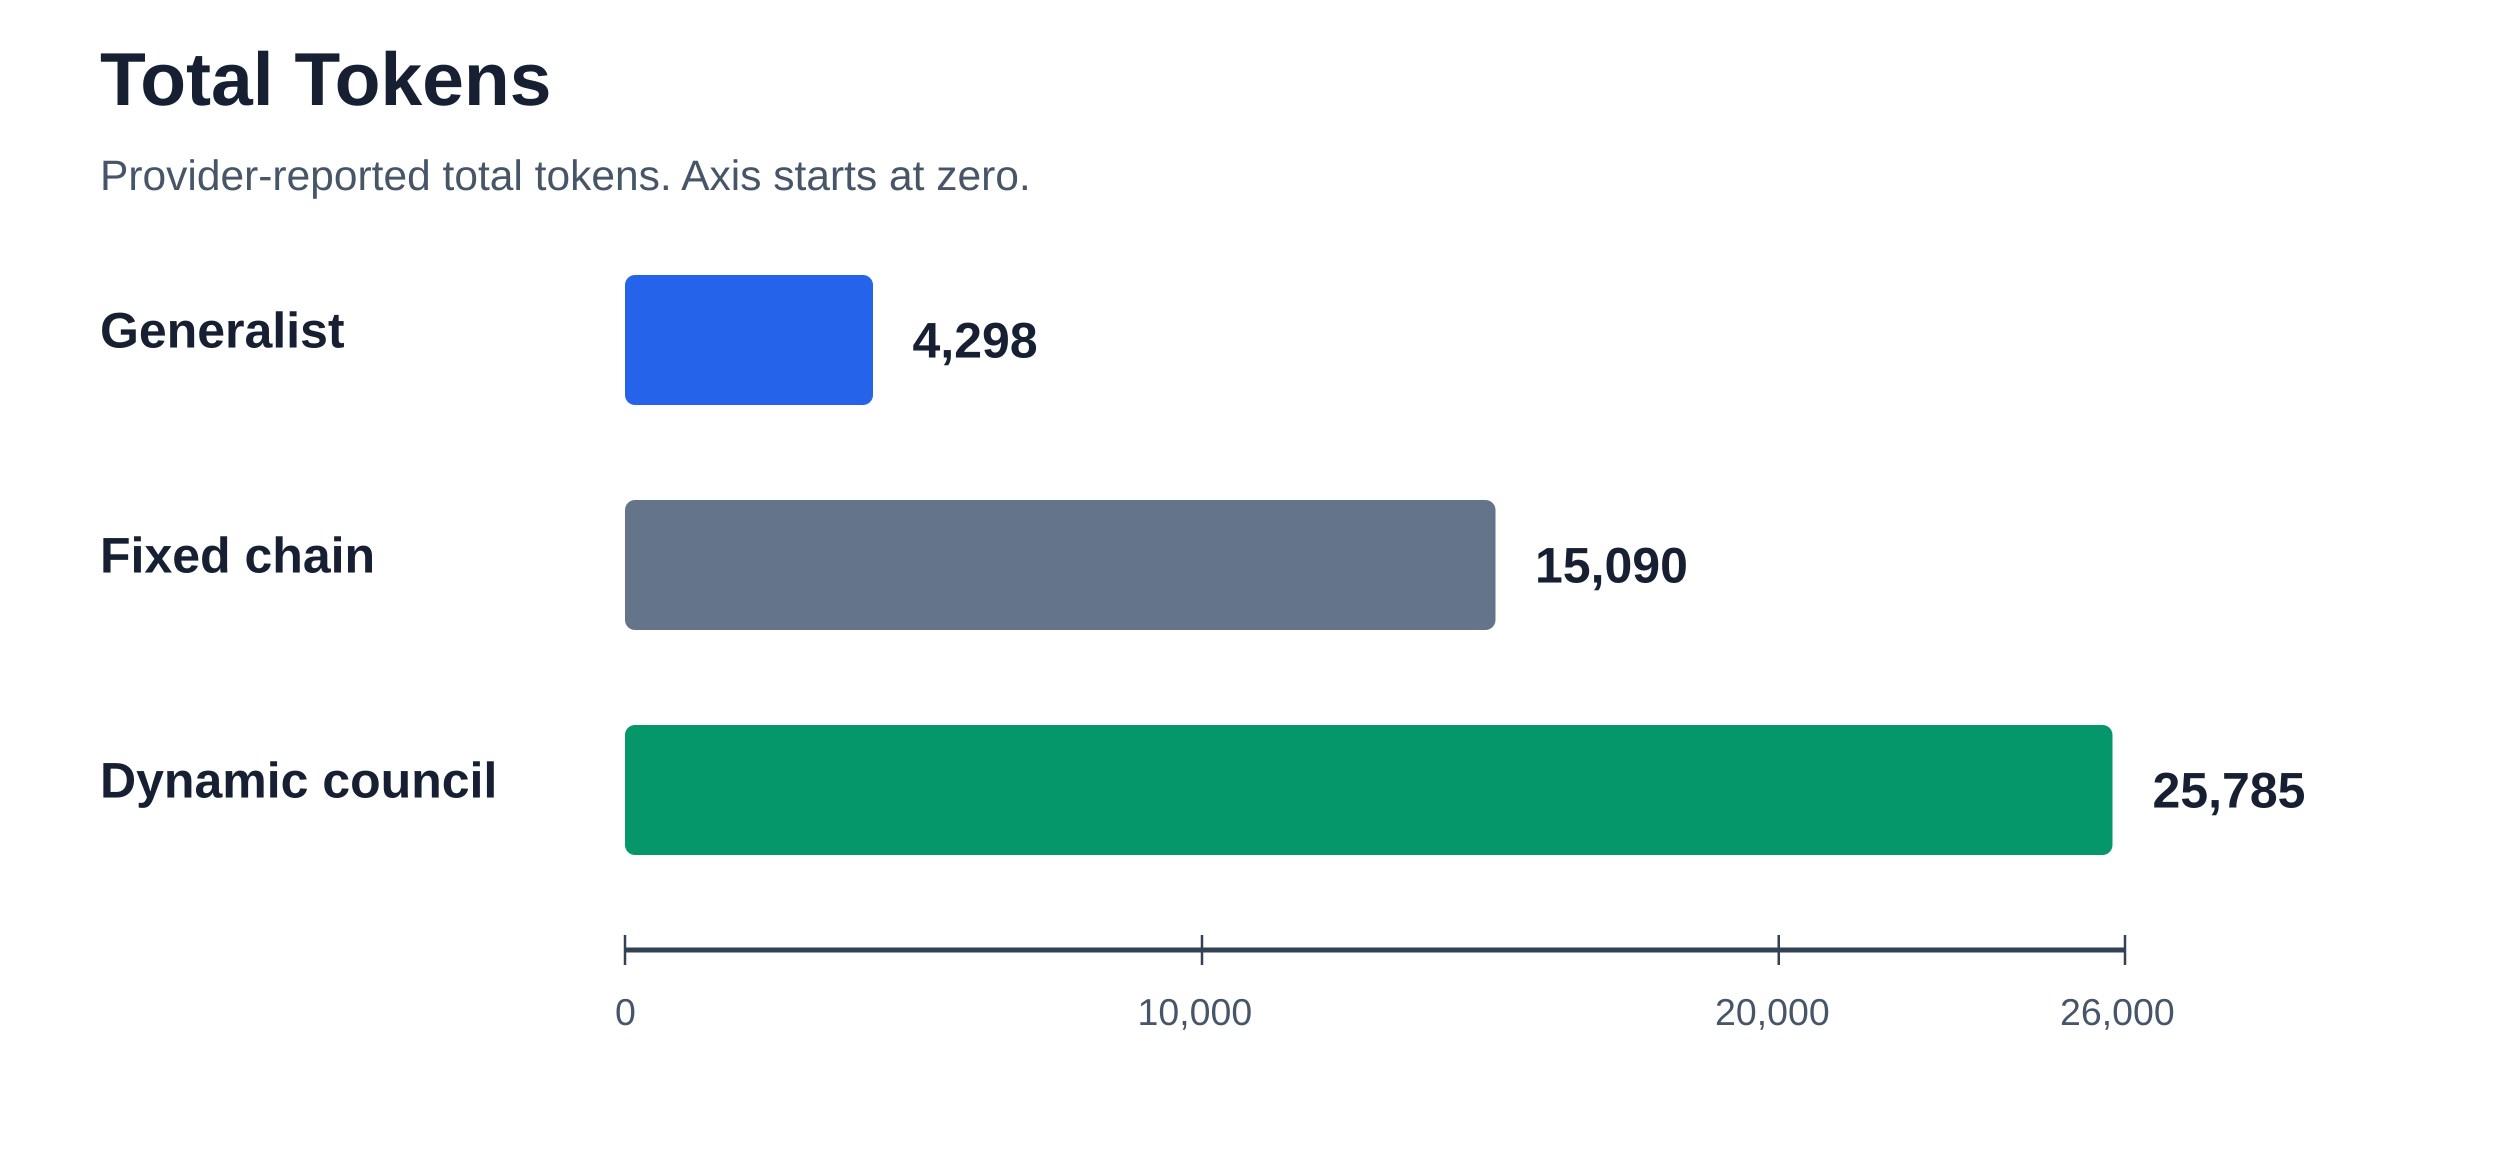
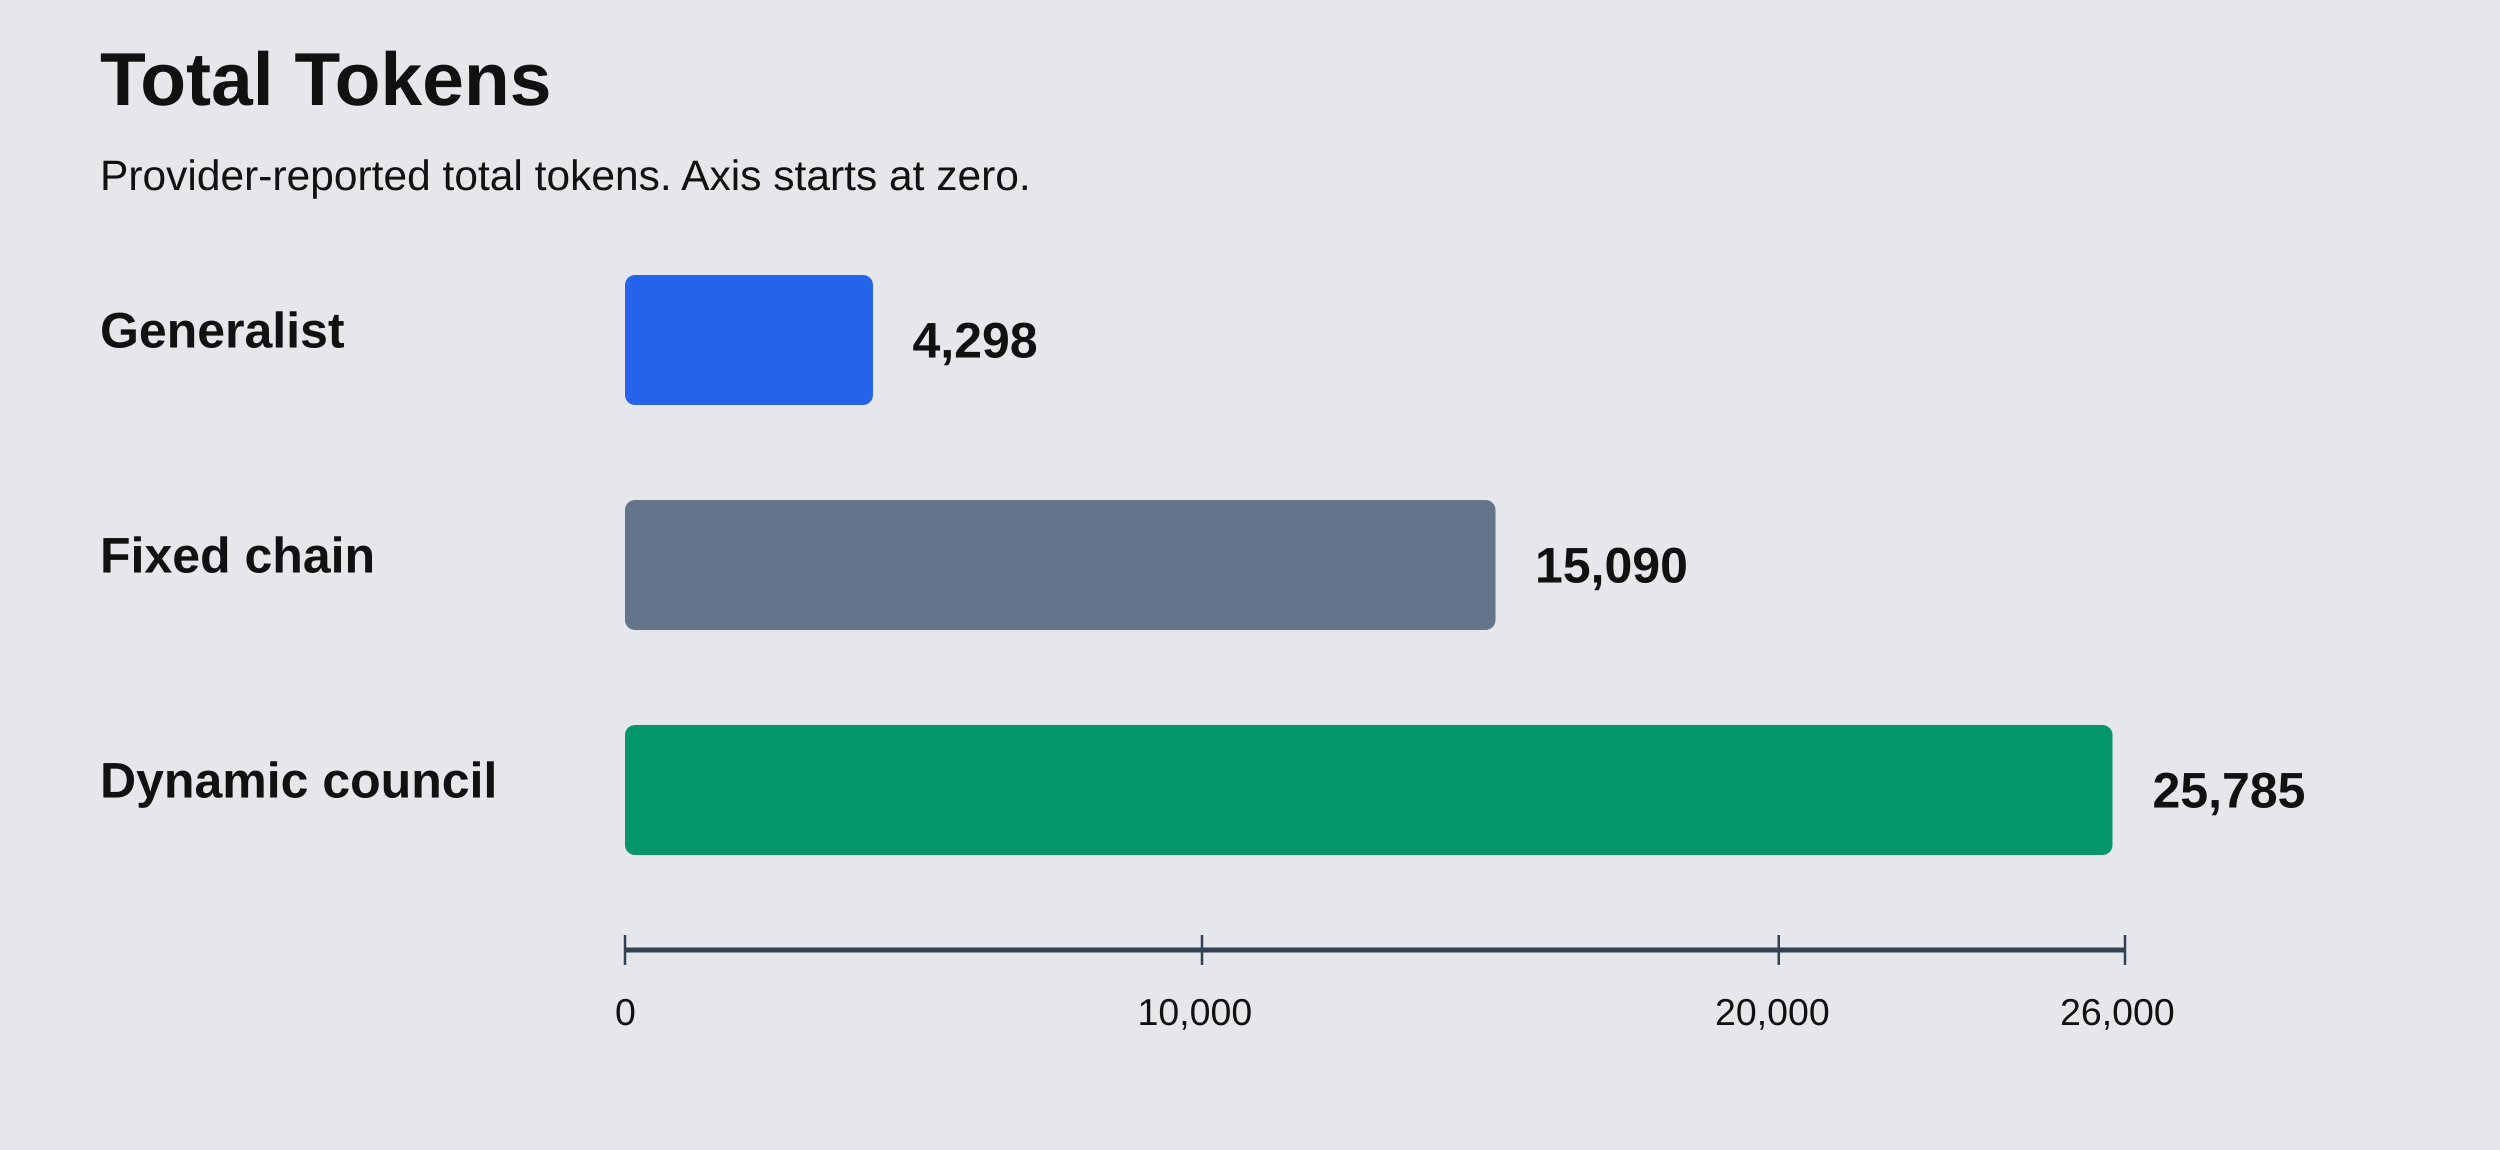
<svg xmlns="http://www.w3.org/2000/svg" width="1000" height="460" viewBox="0 0 1000 460" role="img" aria-labelledby="title desc">
-   <rect width="1000" height="460" fill="#ffffff" />
-   <text x="40" y="42" font-family="Arial, sans-serif" font-size="30" font-weight="700" fill="#172033">Total Tokens</text>
-   <text x="40" y="76" font-family="Arial, sans-serif" font-size="17" fill="#475569">Provider-reported total tokens. Axis starts at zero.</text>
+   <rect width="1000" height="460" fill="#e5e7eb" />
+   <text x="40" y="42" font-family="Arial, sans-serif" font-size="30" font-weight="700" fill="#111111" opacity="1" style="fill:#111111 !important;color:#111111 !important;opacity:1 !important">Total Tokens</text>
+   <text x="40" y="76" font-family="Arial, sans-serif" font-size="17" fill="#111111" opacity="1" style="fill:#111111 !important;color:#111111 !important;opacity:1 !important">Provider-reported total tokens. Axis starts at zero.</text>
  <line x1="250" y1="380" x2="850" y2="380" stroke="#334155" stroke-width="2" />
  <g font-family="Arial, sans-serif" font-size="15" fill="#475569">
    <line x1="250" y1="374" x2="250" y2="386" stroke="#334155" />
    <line x1="480.8" y1="374" x2="480.8" y2="386" stroke="#334155" />
    <line x1="711.5" y1="374" x2="711.5" y2="386" stroke="#334155" />
    <line x1="850" y1="374" x2="850" y2="386" stroke="#334155" />
-     <text x="246" y="410">0</text>
-     <text x="455" y="410">10,000</text>
-     <text x="686" y="410">20,000</text>
-     <text x="824" y="410">26,000</text>
+     <text x="246" y="410" fill="#111111" opacity="1" style="fill:#111111 !important;color:#111111 !important;opacity:1 !important">0</text>
+     <text x="455" y="410" fill="#111111" opacity="1" style="fill:#111111 !important;color:#111111 !important;opacity:1 !important">10,000</text>
+     <text x="686" y="410" fill="#111111" opacity="1" style="fill:#111111 !important;color:#111111 !important;opacity:1 !important">20,000</text>
+     <text x="824" y="410" fill="#111111" opacity="1" style="fill:#111111 !important;color:#111111 !important;opacity:1 !important">26,000</text>
  </g>
  <g font-family="Arial, sans-serif" font-size="20" fill="#172033">
-     <text x="40" y="139" font-weight="700">Generalist</text>
+     <text x="40" y="139" font-weight="700" fill="#111111" opacity="1" style="fill:#111111 !important;color:#111111 !important;opacity:1 !important">Generalist</text>
    <rect x="250" y="110" width="99.2" height="52" rx="4" fill="#2563eb" />
-     <text x="365" y="143" font-weight="700">4,298</text>
-     <text x="40" y="229" font-weight="700">Fixed chain</text>
+     <text x="365" y="143" font-weight="700" fill="#111111" opacity="1" style="fill:#111111 !important;color:#111111 !important;opacity:1 !important">4,298</text>
+     <text x="40" y="229" font-weight="700" fill="#111111" opacity="1" style="fill:#111111 !important;color:#111111 !important;opacity:1 !important">Fixed chain</text>
    <rect x="250" y="200" width="348.2" height="52" rx="4" fill="#64748b" />
-     <text x="614" y="233" font-weight="700">15,090</text>
-     <text x="40" y="319" font-weight="700">Dynamic council</text>
+     <text x="614" y="233" font-weight="700" fill="#111111" opacity="1" style="fill:#111111 !important;color:#111111 !important;opacity:1 !important">15,090</text>
+     <text x="40" y="319" font-weight="700" fill="#111111" opacity="1" style="fill:#111111 !important;color:#111111 !important;opacity:1 !important">Dynamic council</text>
    <rect x="250" y="290" width="595.0" height="52" rx="4" fill="#059669" />
-     <text x="861" y="323" font-weight="700">25,785</text>
+     <text x="861" y="323" font-weight="700" fill="#111111" opacity="1" style="fill:#111111 !important;color:#111111 !important;opacity:1 !important">25,785</text>
  </g>
</svg>
